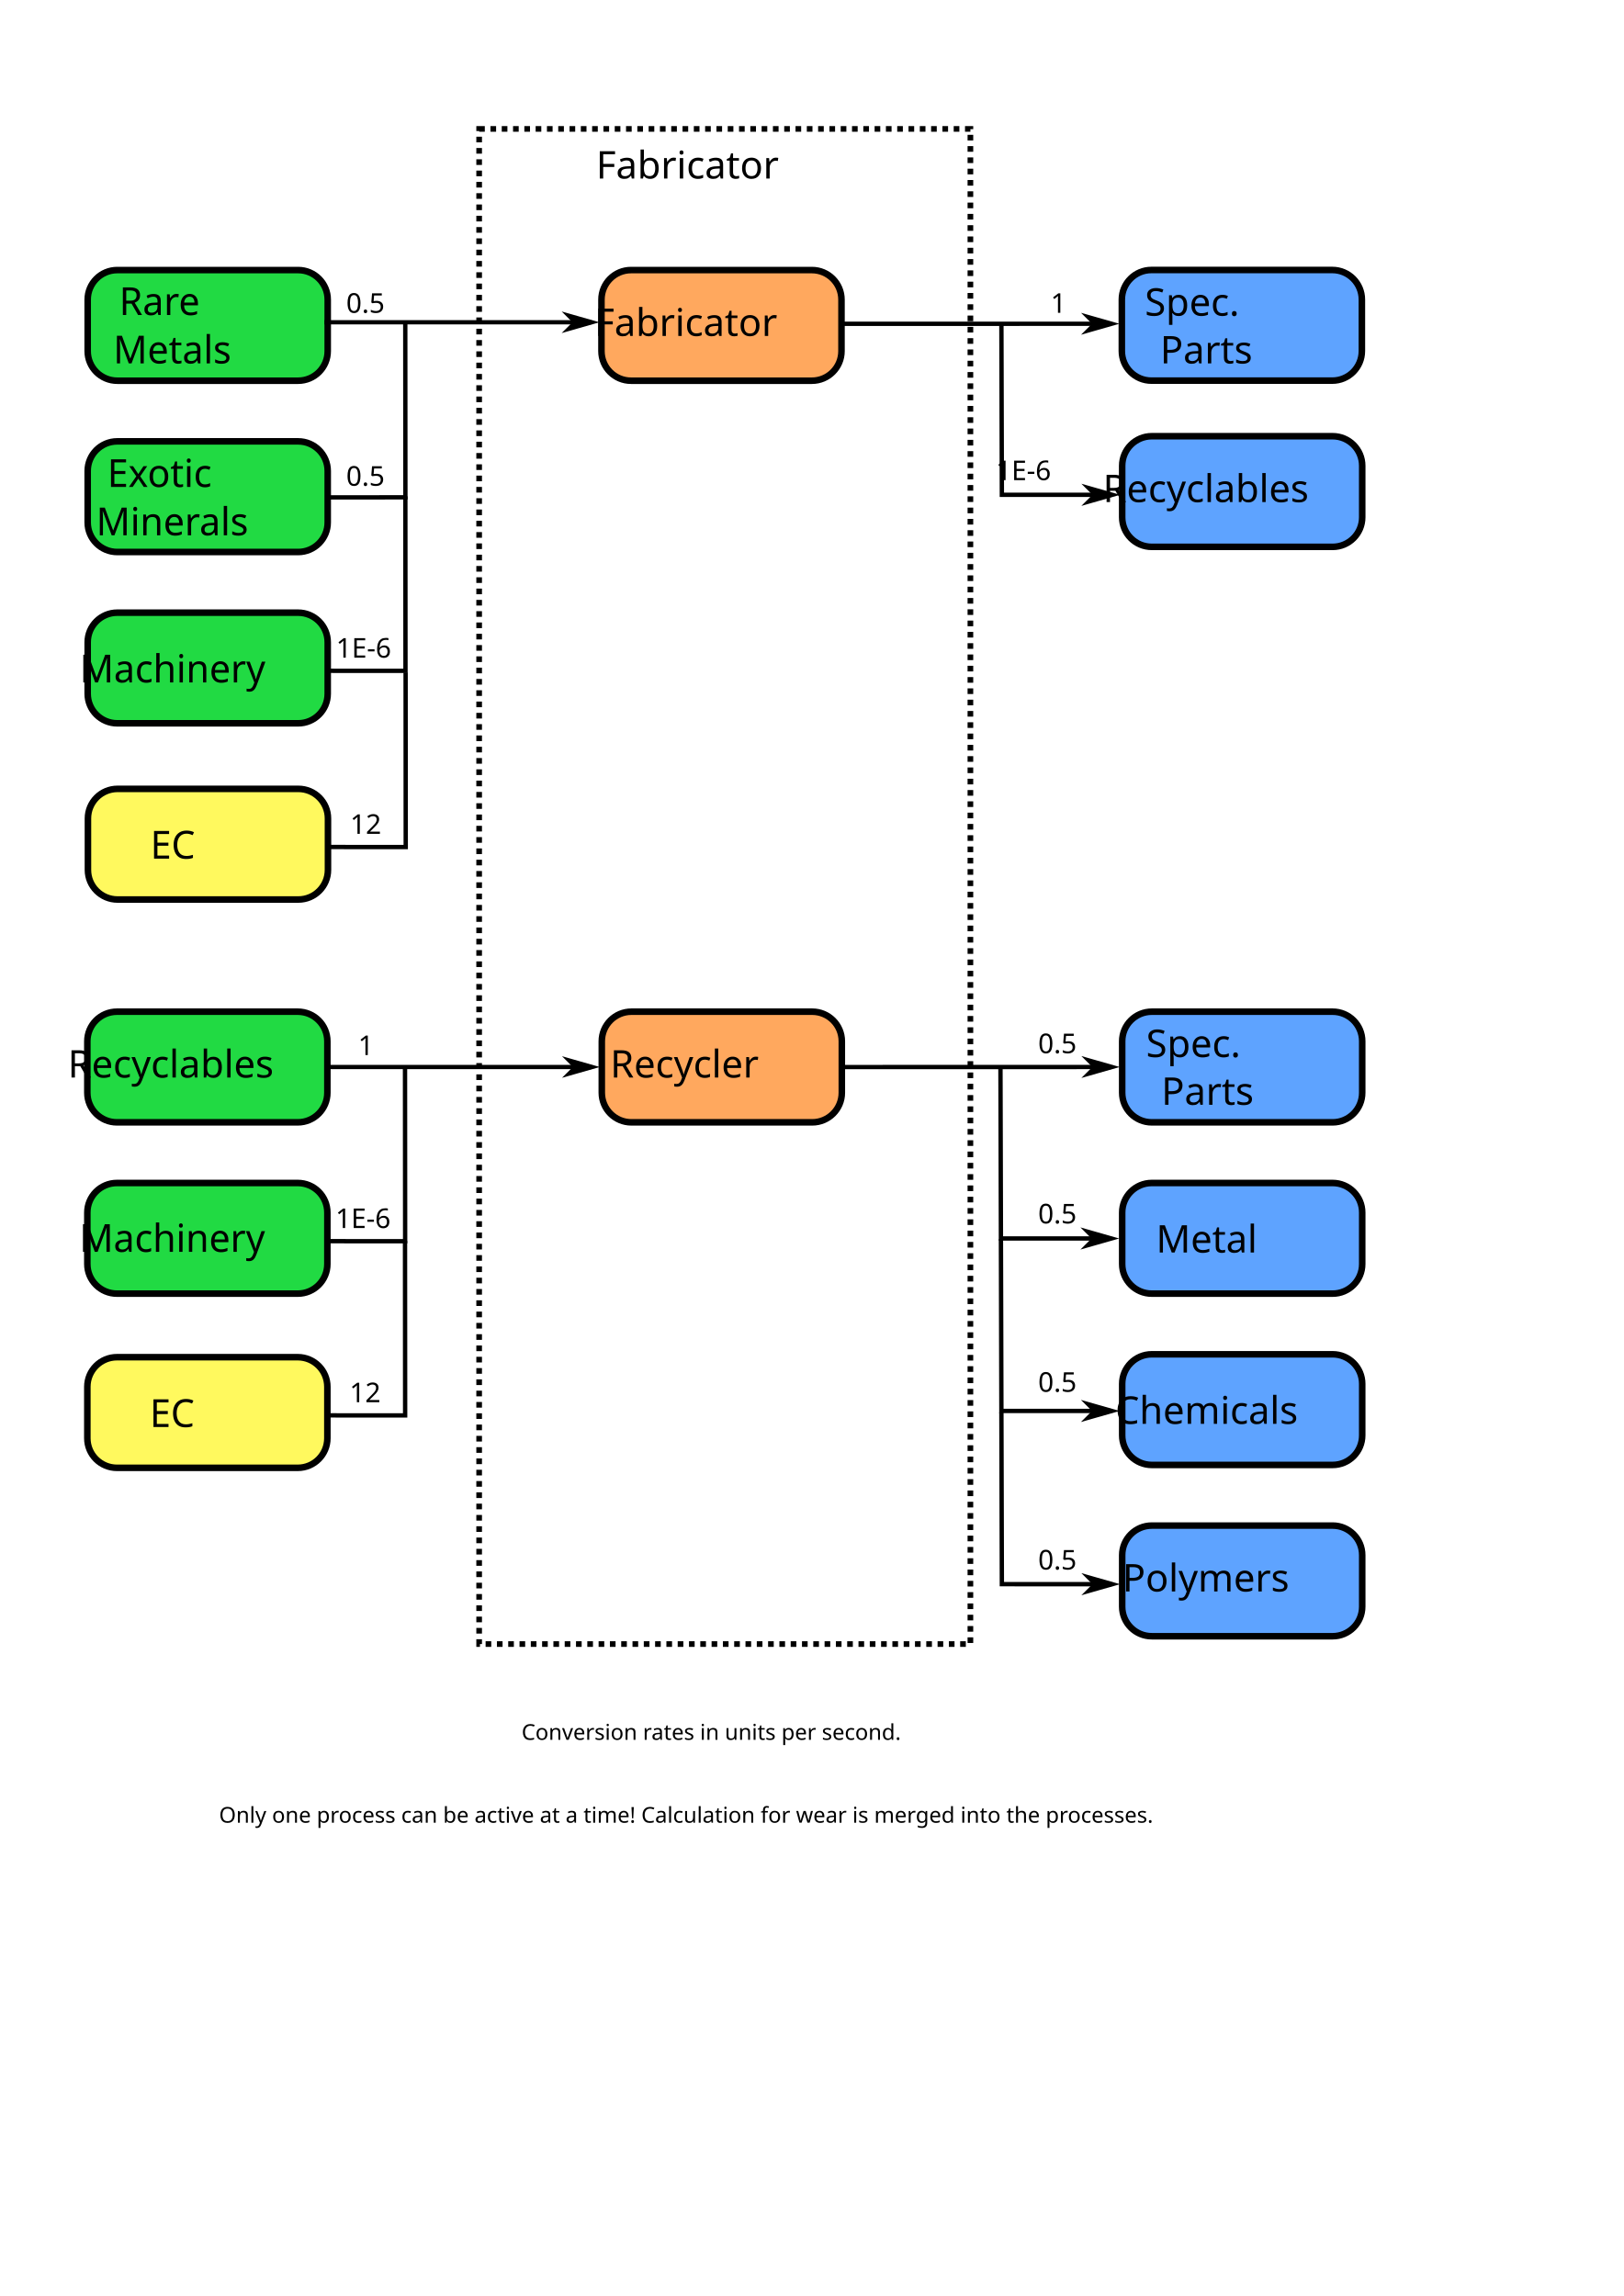
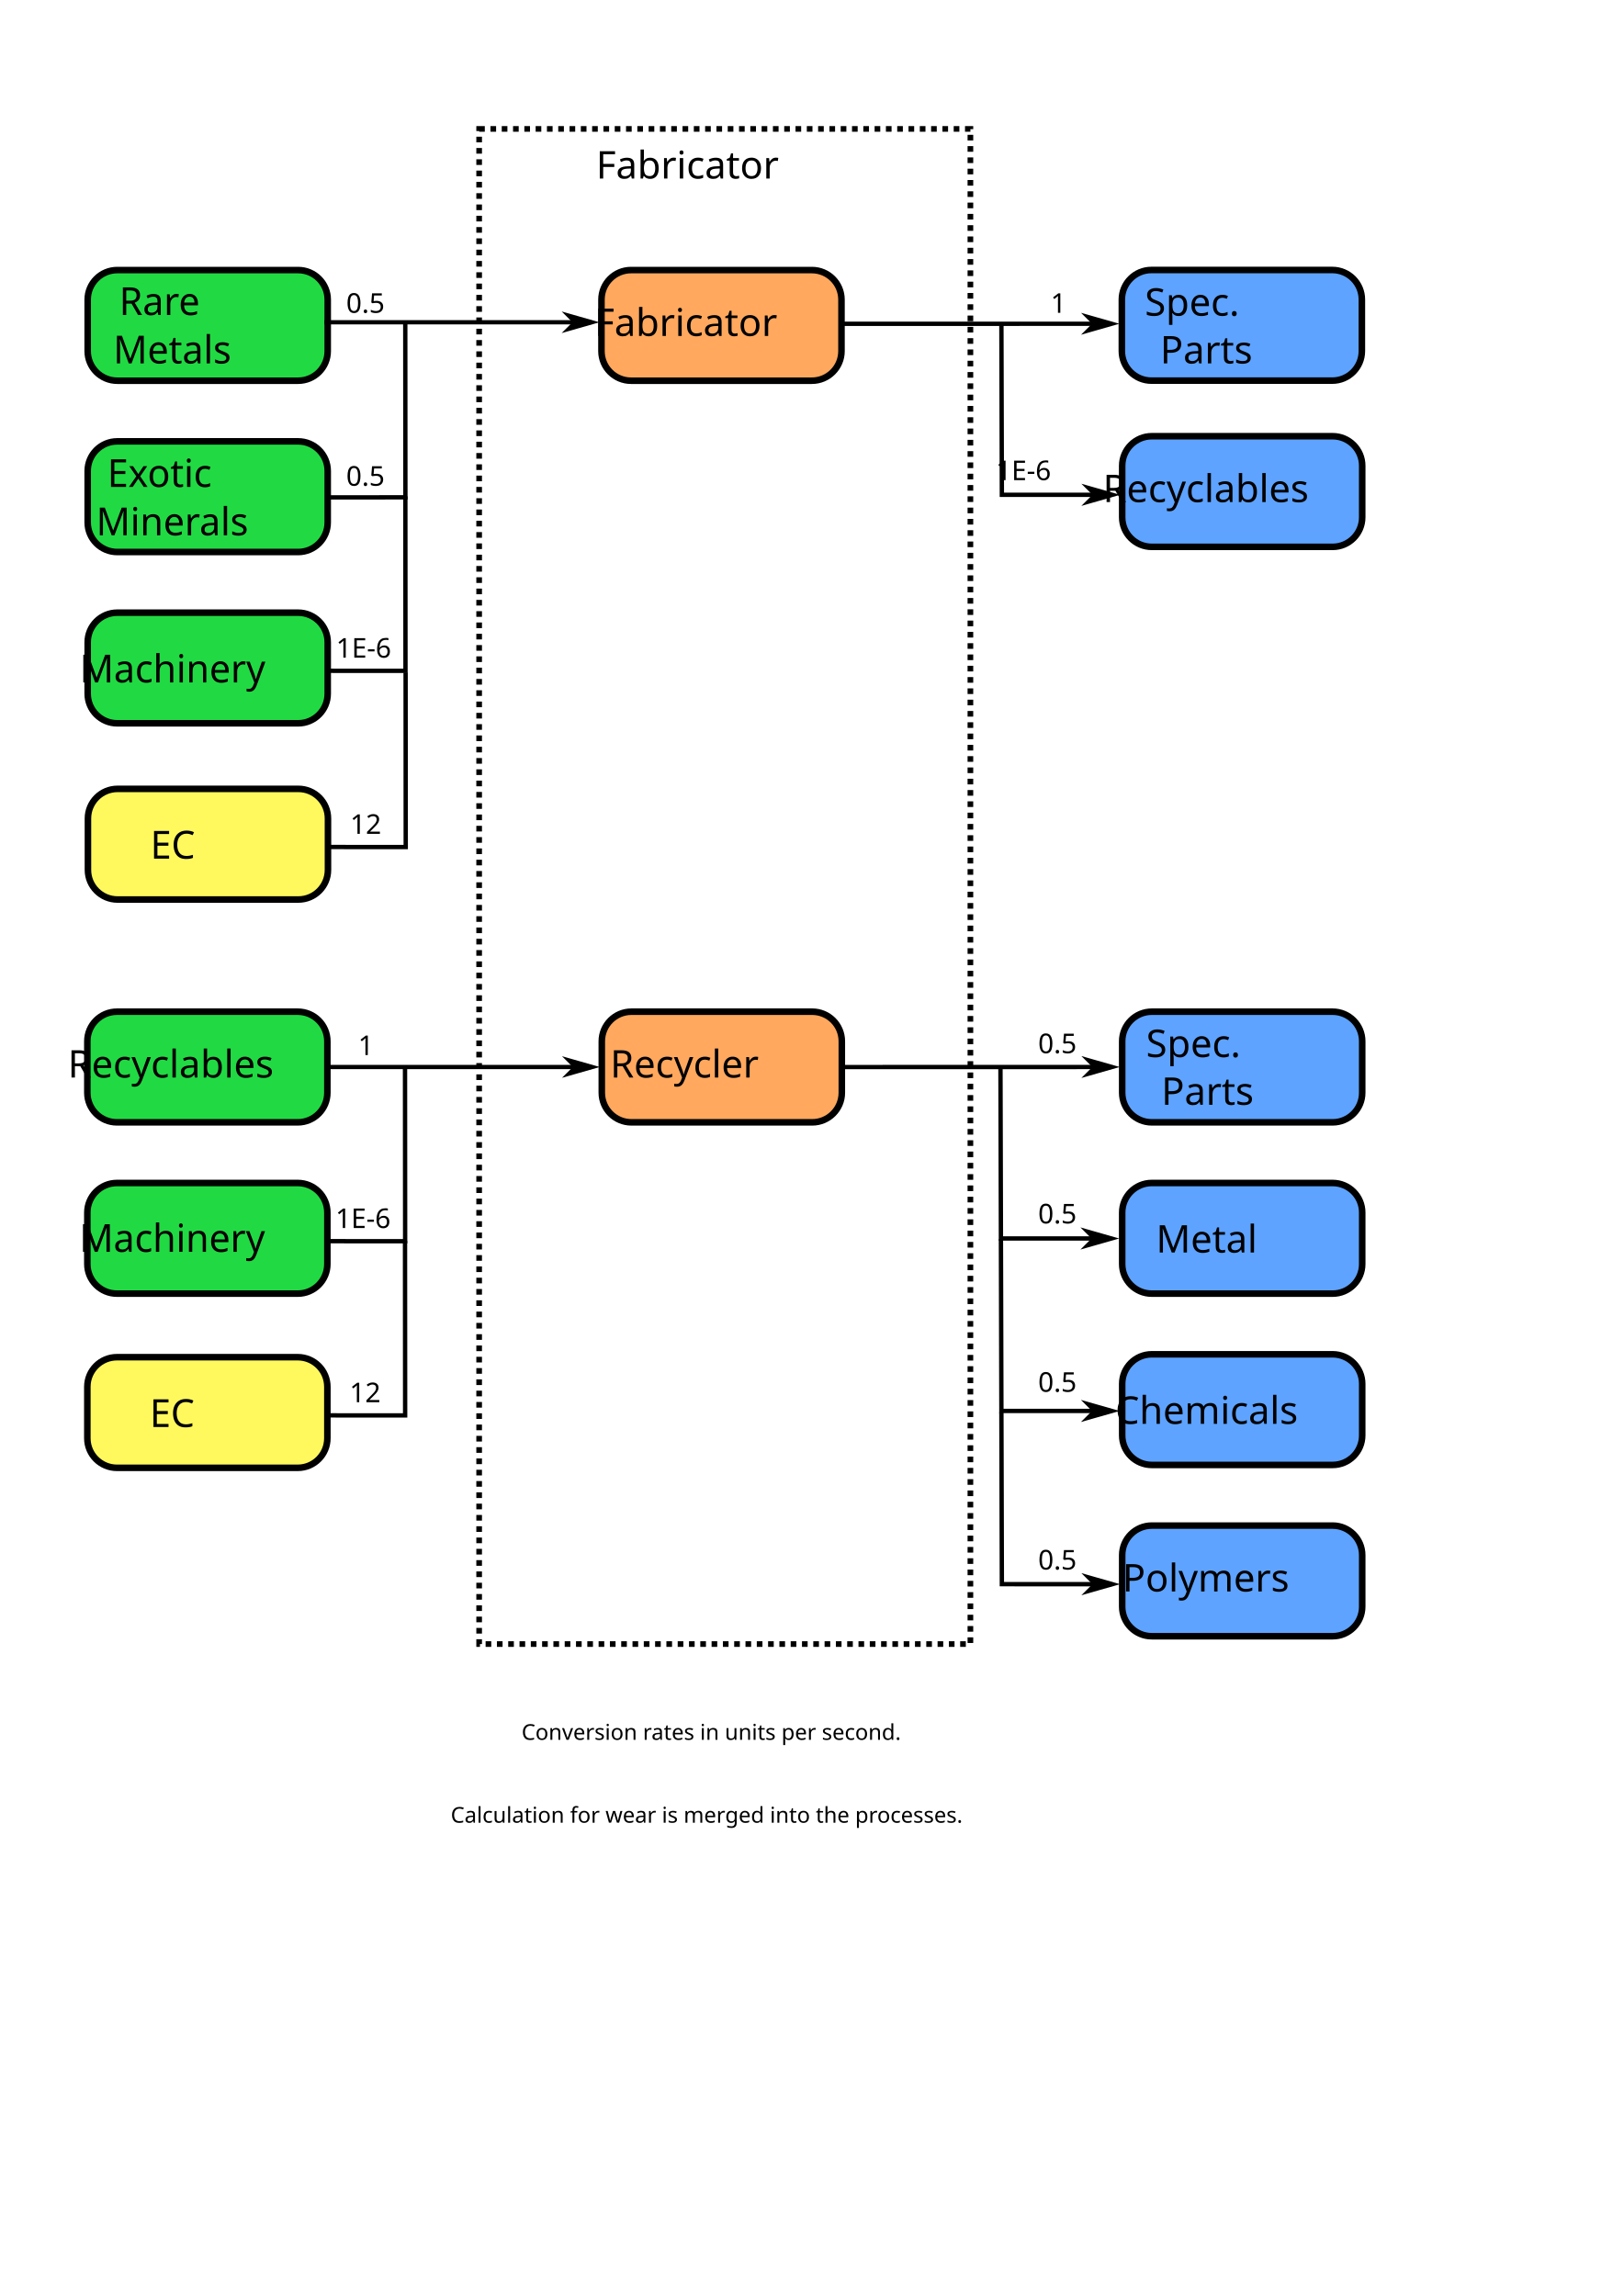
<svg xmlns="http://www.w3.org/2000/svg" width="210mm" height="297mm" viewBox="0 0 744.094 1052.362" id="svg2" version="1.1">
  <defs id="defs4">
    <marker style="overflow:visible" id="marker8056" refX="0" refY="0" orient="auto">
      <path transform="matrix(-0.4,0,0,-0.4,-4,0)" style="fill:#000000;fill-opacity:1;fill-rule:evenodd;stroke:#000000;stroke-width:1pt;stroke-opacity:1" d="M 0,0 5,-5 -12.5,0 5,5 0,0 Z" id="path8058" />
    </marker>
    <marker orient="auto" refY="0" refX="0" id="marker6522" style="overflow:visible">
      <path id="path6524" d="M 0,0 5,-5 -12.5,0 5,5 0,0 Z" style="fill:#000000;fill-opacity:1;fill-rule:evenodd;stroke:#000000;stroke-width:1pt;stroke-opacity:1" transform="matrix(-0.4,0,0,-0.4,-4,0)" />
    </marker>
    <marker style="overflow:visible;" id="marker4910" refX="0.0" refY="0.0" orient="auto">
      <path transform="scale(0.4) rotate(180) translate(10,0)" style="fill-rule:evenodd;stroke:#000000;stroke-width:1pt;stroke-opacity:1;fill:#000000;fill-opacity:1" d="M 0.0,0.0 L 5.0,-5.0 L -12.5,0.0 L 5.0,5.0 L 0.0,0.0 z " id="path4912" />
    </marker>
    <marker orient="auto" refY="0.0" refX="0.0" id="Arrow1Mend" style="overflow:visible;">
      <path id="path4243" d="M 0.0,0.0 L 5.0,-5.0 L -12.5,0.0 L 5.0,5.0 L 0.0,0.0 z " style="fill-rule:evenodd;stroke:#000000;stroke-width:1pt;stroke-opacity:1;fill:#000000;fill-opacity:1" transform="scale(0.4) rotate(180) translate(10,0)" />
    </marker>
    <marker orient="auto" refY="0.0" refX="0.0" id="Arrow1Lend" style="overflow:visible;">
      <path id="path4237" d="M 0.0,0.0 L 5.0,-5.0 L -12.5,0.0 L 5.0,5.0 L 0.0,0.0 z " style="fill-rule:evenodd;stroke:#000000;stroke-width:1pt;stroke-opacity:1;fill:#000000;fill-opacity:1" transform="scale(0.8) rotate(180) translate(12.5,0)" />
    </marker>
    <marker orient="auto" refY="0" refX="0" id="Arrow1Mend-6" style="overflow:visible">
      <path id="path4243-6" d="M 0,0 5,-5 -12.5,0 5,5 0,0 Z" style="fill:#000000;fill-opacity:1;fill-rule:evenodd;stroke:#000000;stroke-width:1pt;stroke-opacity:1" transform="matrix(-0.4,0,0,-0.4,-4,0)" />
    </marker>
    <marker orient="auto" refY="0" refX="0" id="marker5517-4" style="overflow:visible">
      <path id="path5519-1" d="M 0,0 5,-5 -12.5,0 5,5 0,0 Z" style="fill:#000000;fill-opacity:1;fill-rule:evenodd;stroke:#000000;stroke-width:1pt;stroke-opacity:1" transform="matrix(-0.4,0,0,-0.4,-4,0)" />
    </marker>
    <marker orient="auto" refY="0" refX="0" id="marker5517-4-9" style="overflow:visible">
      <path id="path5519-1-0" d="M 0,0 5,-5 -12.5,0 5,5 0,0 Z" style="fill:#000000;fill-opacity:1;fill-rule:evenodd;stroke:#000000;stroke-width:1pt;stroke-opacity:1" transform="matrix(-0.4,0,0,-0.4,-4,0)" />
    </marker>
    <marker orient="auto" refY="0" refX="0" id="Arrow1Mend-0" style="overflow:visible">
      <path id="path4243-62" d="M 0,0 5,-5 -12.5,0 5,5 0,0 Z" style="fill:#000000;fill-opacity:1;fill-rule:evenodd;stroke:#000000;stroke-width:1pt;stroke-opacity:1" transform="matrix(-0.4,0,0,-0.4,-4,0)" />
    </marker>
    <marker orient="auto" refY="0" refX="0" id="Arrow1Mend-6-9" style="overflow:visible">
      <path id="path4243-6-6" d="M 0,0 5,-5 -12.5,0 5,5 0,0 Z" style="fill:#000000;fill-opacity:1;fill-rule:evenodd;stroke:#000000;stroke-width:1pt;stroke-opacity:1" transform="matrix(-0.4,0,0,-0.4,-4,0)" />
    </marker>
    <marker orient="auto" refY="0" refX="0" id="marker6522-6" style="overflow:visible">
      <path id="path6524-7" d="M 0,0 5,-5 -12.5,0 5,5 0,0 Z" style="fill:#000000;fill-opacity:1;fill-rule:evenodd;stroke:#000000;stroke-width:1pt;stroke-opacity:1" transform="matrix(-0.4,0,0,-0.4,-4,0)" />
    </marker>
    <marker orient="auto" refY="0" refX="0" id="marker6522-6-2" style="overflow:visible">
      <path id="path6524-7-2" d="M 0,0 5,-5 -12.5,0 5,5 0,0 Z" style="fill:#000000;fill-opacity:1;fill-rule:evenodd;stroke:#000000;stroke-width:1pt;stroke-opacity:1" transform="matrix(-0.4,0,0,-0.4,-4,0)" />
    </marker>
    <marker orient="auto" refY="0" refX="0" id="marker6522-6-26" style="overflow:visible">
      <path id="path6524-7-0" d="M 0,0 5,-5 -12.5,0 5,5 0,0 Z" style="fill:#000000;fill-opacity:1;fill-rule:evenodd;stroke:#000000;stroke-width:1pt;stroke-opacity:1" transform="matrix(-0.4,0,0,-0.4,-4,0)" />
    </marker>
    <marker orient="auto" refY="0" refX="0" id="marker6522-6-2-1" style="overflow:visible">
      <path id="path6524-7-2-0" d="M 0,0 5,-5 -12.5,0 5,5 0,0 Z" style="fill:#000000;fill-opacity:1;fill-rule:evenodd;stroke:#000000;stroke-width:1pt;stroke-opacity:1" transform="matrix(-0.4,0,0,-0.4,-4,0)" />
    </marker>
  </defs>
  <g id="layer1">
    <flowRoot xml:space="preserve" id="flowRoot4144" style="fill:black;stroke:none;stroke-opacity:1;stroke-width:1px;stroke-linejoin:miter;stroke-linecap:butt;fill-opacity:1;font-family:sans-serif;font-style:normal;font-weight:normal;font-size:40px;line-height:125%;letter-spacing:0px;word-spacing:0px">
      <flowRegion id="flowRegion4146">
        <rect id="rect4148" width="223.571" height="91.429" x="180.714" y="74.505" />
      </flowRegion>
      <flowPara id="flowPara4150" />
    </flowRoot>
    <flowRoot xml:space="preserve" id="flowRoot4171" style="fill:black;stroke:none;stroke-opacity:1;stroke-width:1px;stroke-linejoin:miter;stroke-linecap:butt;fill-opacity:1;font-family:sans-serif;font-style:normal;font-weight:normal;font-size:25px;line-height:125%;letter-spacing:0px;word-spacing:0px">
      <flowRegion id="flowRegion4173">
        <rect id="rect4175" width="258.571" height="77.143" x="15" y="215.219" />
      </flowRegion>
      <flowPara id="flowPara4177" />
    </flowRoot>
    <rect style="fill:#00ff00;fill-opacity:0;stroke:#000000;stroke-width:2.589;stroke-miterlimit:4;stroke-dasharray:2.589, 2.589;stroke-dashoffset:0;stroke-opacity:1" id="rect4181" width="225.125" height="694.462" x="219.58" y="59.085" />
    <text xml:space="preserve" style="font-style:normal;font-weight:normal;font-size:25px;line-height:125%;font-family:sans-serif;text-align:center;letter-spacing:0px;word-spacing:0px;text-anchor:middle;fill:#000000;fill-opacity:1;stroke:none;stroke-width:1px;stroke-linecap:butt;stroke-linejoin:miter;stroke-opacity:1" x="331.293" y="81.821" id="text4183">
      <tspan x="331.293" y="81.821" id="tspan4187" style="font-size:17.5px;text-align:center;text-anchor:middle">Fabricator</tspan>
    </text>
    <text xml:space="preserve" style="font-style:normal;font-weight:normal;font-size:16.25px;line-height:125%;font-family:sans-serif;letter-spacing:0px;word-spacing:0px;fill:#000000;fill-opacity:1;stroke:none;stroke-width:1px;stroke-linecap:butt;stroke-linejoin:miter;stroke-opacity:1;" x="479.317" y="269.494" id="text4815">
      <tspan id="tspan4817" x="479.317" y="269.494" />
    </text>
    <flowRoot xml:space="preserve" id="flowRoot4841" style="fill:black;stroke:none;stroke-opacity:1;stroke-width:1px;stroke-linejoin:miter;stroke-linecap:butt;fill-opacity:1;font-family:sans-serif;font-style:normal;font-weight:normal;font-size:25px;line-height:125%;letter-spacing:0px;word-spacing:0px">
      <flowRegion id="flowRegion4843">
        <rect id="rect4845" width="89.904" height="45.962" x="172.736" y="106.859" />
      </flowRegion>
      <flowPara id="flowPara4847" />
    </flowRoot>
    <path style="display:none;fill:none;fill-rule:evenodd;stroke:#000000;stroke-width:1px;stroke-linecap:butt;stroke-linejoin:miter;stroke-opacity:1" d="M 471.236,212.42 25.254,12.41" id="path5068" />
    <text xml:space="preserve" style="font-style:normal;font-weight:normal;font-size:10px;line-height:125%;font-family:sans-serif;letter-spacing:0px;word-spacing:0px;fill:#000000;fill-opacity:1;stroke:none;stroke-width:1px;stroke-linecap:butt;stroke-linejoin:miter;stroke-opacity:1" x="239.015" y="797.45" id="text5772">
      <tspan id="tspan5774" x="239.015" y="797.45">Conversion rates in units per second.</tspan>
    </text>
    <text xml:space="preserve" style="font-style:normal;font-weight:normal;font-size:25px;line-height:125%;font-family:sans-serif;letter-spacing:0px;word-spacing:0px;fill:#000000;fill-opacity:1;stroke:none;stroke-width:1px;stroke-linecap:butt;stroke-linejoin:miter;stroke-opacity:1" x="156.1" y="143.427" id="text4819-7">
      <tspan id="tspan4821-8" x="156.1" y="143.427" style="font-size:12.5px" />
    </text>
-     <text xml:space="preserve" style="font-style:normal;font-weight:normal;font-size:10px;line-height:125%;font-family:sans-serif;letter-spacing:0px;word-spacing:0px;fill:#000000;fill-opacity:1;stroke:none;stroke-width:1px;stroke-linecap:butt;stroke-linejoin:miter;stroke-opacity:1" x="100.383" y="835.424" id="text6681">
-       <tspan id="tspan6683" x="100.383" y="835.424">Only one process can be active at a time! Calculation for wear is merged into the processes.</tspan>
+     <text xml:space="preserve" style="font-style:normal;font-weight:normal;font-size:10px;line-height:125%;font-family:sans-serif;letter-spacing:0px;word-spacing:0px;fill:#000000;fill-opacity:1;stroke:none;stroke-width:1px;stroke-linecap:butt;stroke-linejoin:miter;stroke-opacity:1" x="206.545" y="835.424" id="text6681">
+       <tspan id="tspan6683" x="206.545" y="835.424">Calculation for wear is merged into the processes.</tspan>
    </text>
    <rect style="fill:#ff7600;fill-opacity:0.631;fill-rule:evenodd;stroke:#000000;stroke-width:3;stroke-linecap:butt;stroke-linejoin:miter;stroke-miterlimit:4;stroke-dasharray:none;stroke-opacity:1" id="rect3336-3" width="110" height="50.714" x="275.785" y="463.703" ry="13.571" />
    <g transform="translate(-0.1574081,339.9196)" id="g4398-8-5" style="fill:#00d428;fill-opacity:0.871">
      <rect ry="13.571" y="123.784" x="40.182" height="50.714" width="110" id="rect3336-1-7-4" style="fill:#00d428;fill-opacity:0.871;fill-rule:evenodd;stroke:#000000;stroke-width:3;stroke-linecap:butt;stroke-linejoin:miter;stroke-miterlimit:4;stroke-dasharray:none;stroke-opacity:1" />
    </g>
    <rect style="fill:#006dff;fill-opacity:0.631;fill-rule:evenodd;stroke:#000000;stroke-width:3;stroke-linecap:butt;stroke-linejoin:miter;stroke-miterlimit:4;stroke-dasharray:none;stroke-opacity:1" id="rect3336-7-5-7-0" width="110" height="50.714" x="514.262" y="463.703" ry="13.571" />
    <rect style="fill:#006dff;fill-opacity:0.631;fill-rule:evenodd;stroke:#000000;stroke-width:3;stroke-linecap:butt;stroke-linejoin:miter;stroke-miterlimit:4;stroke-dasharray:none;stroke-opacity:1" id="rect3336-7-5-7-5" width="110" height="50.714" x="514.262" y="542.218" ry="13.571" />
    <rect style="fill:#006dff;fill-opacity:0.631;fill-rule:evenodd;stroke:#000000;stroke-width:3;stroke-linecap:butt;stroke-linejoin:miter;stroke-miterlimit:4;stroke-dasharray:none;stroke-opacity:1" id="rect3336-7-5-7-7" width="110" height="50.714" x="514.262" y="620.732" ry="13.571" />
    <path style="fill:none;fill-rule:evenodd;stroke:#000000;stroke-width:1.951;stroke-linecap:butt;stroke-linejoin:miter;stroke-miterlimit:4;stroke-dasharray:none;stroke-opacity:1;marker-end:url(#Arrow1Mend-0)" d="m 148.91,489.061 122.131,0" id="path4228-3" />
    <path style="fill:none;fill-rule:evenodd;stroke:#000000;stroke-width:1.979;stroke-linecap:butt;stroke-linejoin:miter;stroke-miterlimit:4;stroke-dasharray:none;stroke-opacity:1;marker-end:url(#Arrow1Mend-6-9)" d="m 385.44,489.079 123.811,-0.021" id="path5124-2" />
    <path style="fill:none;fill-rule:evenodd;stroke:#000000;stroke-width:2;stroke-linecap:butt;stroke-linejoin:miter;stroke-miterlimit:4;stroke-dasharray:none;stroke-opacity:1;marker-end:url(#marker6522)" d="m 458.481,488.899 0.215,78.748 50.264,0.009" id="path5667" />
    <path style="fill:none;fill-rule:evenodd;stroke:#000000;stroke-width:2;stroke-linecap:butt;stroke-linejoin:miter;stroke-miterlimit:4;stroke-dasharray:none;stroke-opacity:1;marker-end:url(#marker6522-6)" d="m 458.696,567.952 0.215,78.748 50.264,0.009" id="path5667-1" />
    <text xml:space="preserve" style="font-style:normal;font-weight:normal;font-size:25px;line-height:125%;font-family:sans-serif;text-align:center;letter-spacing:0px;word-spacing:0px;text-anchor:middle;fill:#000000;fill-opacity:1;stroke:none;stroke-width:1px;stroke-linecap:butt;stroke-linejoin:miter;stroke-opacity:1" x="329.935" y="493.888" id="text4140-5">
      <tspan x="329.935" y="493.888" style="font-size:17.5px;text-align:center;text-anchor:middle" id="tspan4231-8">Recycler</tspan>
    </text>
    <text xml:space="preserve" style="font-style:normal;font-weight:normal;font-size:25px;line-height:125%;font-family:sans-serif;text-align:center;letter-spacing:0px;word-spacing:0px;text-anchor:middle;fill:#000000;fill-opacity:1;stroke:none;stroke-width:1px;stroke-linecap:butt;stroke-linejoin:miter;stroke-opacity:1" x="94.489" y="493.888" id="text4140-5-6">
      <tspan x="94.489" y="493.888" style="font-size:17.5px;text-align:center;text-anchor:middle" id="tspan4231-8-4">Recyclables</tspan>
    </text>
    <text xml:space="preserve" style="font-style:normal;font-weight:normal;font-size:25px;line-height:125%;font-family:sans-serif;text-align:center;letter-spacing:0px;word-spacing:0px;text-anchor:middle;fill:#000000;fill-opacity:1;stroke:none;stroke-width:1px;stroke-linecap:butt;stroke-linejoin:miter;stroke-opacity:1" x="569.219" y="574.099" id="text4140-5-4">
      <tspan x="569.219" y="574.099" style="font-size:17.5px;text-align:center;text-anchor:middle" id="tspan4231-8-6">Metal</tspan>
    </text>
    <text xml:space="preserve" style="font-style:normal;font-weight:normal;font-size:25px;line-height:125%;font-family:sans-serif;text-align:center;letter-spacing:0px;word-spacing:0px;text-anchor:middle;fill:#000000;fill-opacity:1;stroke:none;stroke-width:1px;stroke-linecap:butt;stroke-linejoin:miter;stroke-opacity:1" x="569.202" y="652.613" id="text4140-5-2">
      <tspan x="569.202" y="652.613" style="font-size:17.5px;text-align:center;text-anchor:middle" id="tspan4231-8-1">Chemicals</tspan>
    </text>
    <text xml:space="preserve" style="font-style:normal;font-weight:normal;font-size:25px;line-height:125%;font-family:sans-serif;letter-spacing:0px;word-spacing:0px;fill:#000000;fill-opacity:1;stroke:none;stroke-width:1px;stroke-linecap:butt;stroke-linejoin:miter;stroke-opacity:1" x="569.633" y="484.493" id="text4811-8-2">
      <tspan x="569.633" y="484.493" style="font-size:17.5px;text-align:center;text-anchor:middle" id="tspan4414-7">Spec.</tspan>
      <tspan x="569.633" y="506.368" style="font-size:17.5px;text-align:center;text-anchor:middle" id="tspan4300-8">Parts</tspan>
    </text>
    <text xml:space="preserve" style="font-style:normal;font-weight:normal;font-size:25px;line-height:125%;font-family:sans-serif;letter-spacing:0px;word-spacing:0px;fill:#000000;fill-opacity:1;stroke:none;stroke-width:1px;stroke-linecap:butt;stroke-linejoin:miter;stroke-opacity:1" x="164.11" y="483.579" id="text4819-7-5-1-04">
      <tspan id="tspan4821-8-2-9-1" x="164.11" y="483.579" style="font-size:12.5px">1</tspan>
    </text>
    <text xml:space="preserve" style="font-style:normal;font-weight:normal;font-size:25px;line-height:125%;font-family:sans-serif;letter-spacing:0px;word-spacing:0px;fill:#000000;fill-opacity:1;stroke:none;stroke-width:1px;stroke-linecap:butt;stroke-linejoin:miter;stroke-opacity:1" x="475.748" y="482.72" id="text4819-7-5-1-8">
      <tspan id="tspan4821-8-2-9-7" x="475.748" y="482.72" style="font-size:12.5px">0.5</tspan>
    </text>
    <text xml:space="preserve" style="font-style:normal;font-weight:normal;font-size:25px;line-height:125%;font-family:sans-serif;letter-spacing:0px;word-spacing:0px;fill:#000000;fill-opacity:1;stroke:none;stroke-width:1px;stroke-linecap:butt;stroke-linejoin:miter;stroke-opacity:1" x="475.748" y="560.747" id="text4819-7-5-1-7">
      <tspan id="tspan4821-8-2-9-10" x="475.748" y="560.747" style="font-size:12.5px">0.5</tspan>
    </text>
    <text xml:space="preserve" style="font-style:normal;font-weight:normal;font-size:25px;line-height:125%;font-family:sans-serif;letter-spacing:0px;word-spacing:0px;fill:#000000;fill-opacity:1;stroke:none;stroke-width:1px;stroke-linecap:butt;stroke-linejoin:miter;stroke-opacity:1" x="475.748" y="637.916" id="text4819-7-5-1-01">
      <tspan id="tspan4821-8-2-9-0" x="475.748" y="637.916" style="font-size:12.5px">0.5</tspan>
    </text>
    <rect style="fill:#006dff;fill-opacity:0.631;fill-rule:evenodd;stroke:#000000;stroke-width:3;stroke-linecap:butt;stroke-linejoin:miter;stroke-miterlimit:4;stroke-dasharray:none;stroke-opacity:1" id="rect3336-7-5-7-05" width="110" height="50.714" x="514.262" y="699.246" ry="13.571" />
    <path style="fill:none;fill-rule:evenodd;stroke:#000000;stroke-width:2;stroke-linecap:butt;stroke-linejoin:miter;stroke-miterlimit:4;stroke-dasharray:none;stroke-opacity:1;marker-end:url(#marker6522-6-2)" d="m 458.91,647.349 0.215,78.748 50.264,0.009" id="path5667-1-4" />
    <text xml:space="preserve" style="font-style:normal;font-weight:normal;font-size:25px;line-height:125%;font-family:sans-serif;text-align:center;letter-spacing:0px;word-spacing:0px;text-anchor:middle;fill:#000000;fill-opacity:1;stroke:none;stroke-width:1px;stroke-linecap:butt;stroke-linejoin:miter;stroke-opacity:1" x="568.834" y="729.431" id="text4140-5-46">
      <tspan x="568.834" y="729.431" style="font-size:17.5px;text-align:center;text-anchor:middle" id="tspan4231-8-0">Polymers</tspan>
    </text>
    <text xml:space="preserve" style="font-style:normal;font-weight:normal;font-size:25px;line-height:125%;font-family:sans-serif;letter-spacing:0px;word-spacing:0px;fill:#000000;fill-opacity:1;stroke:none;stroke-width:1px;stroke-linecap:butt;stroke-linejoin:miter;stroke-opacity:1" x="475.748" y="719.376" id="text4819-7-5-1-3">
      <tspan id="tspan4821-8-2-9-8" x="475.748" y="719.376" style="font-size:12.5px">0.5</tspan>
    </text>
    <g transform="translate(-0.1574081,418.4339)" id="g4398-3-8" style="fill:#00d428;fill-opacity:0.871">
      <rect ry="13.571" y="123.784" x="40.182" height="50.714" width="110" id="rect3336-1-4-9" style="fill:#00d428;fill-opacity:0.871;fill-rule:evenodd;stroke:#000000;stroke-width:3;stroke-linecap:butt;stroke-linejoin:miter;stroke-miterlimit:4;stroke-dasharray:none;stroke-opacity:1" />
    </g>
    <text xml:space="preserve" style="font-style:normal;font-weight:normal;font-size:24.673px;line-height:125%;font-family:sans-serif;text-align:center;letter-spacing:0px;word-spacing:0px;text-anchor:middle;fill:#000000;fill-opacity:1;stroke:none;stroke-width:1px;stroke-linecap:butt;stroke-linejoin:miter;stroke-opacity:1" x="95.987" y="566.287" id="text4167-2-5" transform="scale(0.9869375,1.013235)">
      <tspan x="95.987" y="566.287" style="font-size:17.5px;text-align:center;text-anchor:middle" id="tspan4239-7-4">Machinery</tspan>
    </text>
    <path style="fill:none;fill-rule:evenodd;stroke:#000000;stroke-width:1.992;stroke-linecap:butt;stroke-linejoin:miter;stroke-miterlimit:4;stroke-dasharray:none;stroke-opacity:1" d="m 149.732,568.886 35.933,0.03 -0.058,-80.007" id="path4330-3-2" />
    <text xml:space="preserve" style="font-style:normal;font-weight:normal;font-size:25px;line-height:125%;font-family:sans-serif;letter-spacing:0px;word-spacing:0px;fill:#000000;fill-opacity:1;stroke:none;stroke-width:1px;stroke-linecap:butt;stroke-linejoin:miter;stroke-opacity:1" x="153.734" y="562.854" id="text4819-7-16-0-6">
      <tspan id="tspan4821-8-7-9-6" x="153.734" y="562.854" style="font-size:12.5px">1E-6</tspan>
    </text>
    <g transform="translate(-0.1574038,498.2754)" id="g4398-3-8-6" style="fill:#fff600;fill-opacity:0.631">
      <rect ry="13.571" y="123.784" x="40.182" height="50.714" width="110" id="rect3336-1-4-9-4" style="fill:#fff600;fill-opacity:0.631;fill-rule:evenodd;stroke:#000000;stroke-width:3;stroke-linecap:butt;stroke-linejoin:miter;stroke-miterlimit:4;stroke-dasharray:none;stroke-opacity:1" />
    </g>
    <text xml:space="preserve" style="font-style:normal;font-weight:normal;font-size:24.673px;line-height:125%;font-family:sans-serif;text-align:center;letter-spacing:0px;word-spacing:0px;text-anchor:middle;fill:#000000;fill-opacity:1;stroke:none;stroke-width:1px;stroke-linecap:butt;stroke-linejoin:miter;stroke-opacity:1" x="95.987" y="645.509" id="text4167-2-5-6" transform="scale(0.9869375,1.013235)">
      <tspan x="95.987" y="645.509" style="font-size:17.5px;text-align:center;text-anchor:middle" id="tspan4239-7-4-6">EC</tspan>
    </text>
    <path style="fill:none;fill-rule:evenodd;stroke:#000000;stroke-width:1.992;stroke-linecap:butt;stroke-linejoin:miter;stroke-miterlimit:4;stroke-dasharray:none;stroke-opacity:1" d="m 149.732,648.728 35.933,0.03 -0.058,-80.007" id="path4330-3-2-7" />
    <text xml:space="preserve" style="font-style:normal;font-weight:normal;font-size:25px;line-height:125%;font-family:sans-serif;letter-spacing:0px;word-spacing:0px;fill:#000000;fill-opacity:1;stroke:none;stroke-width:1px;stroke-linecap:butt;stroke-linejoin:miter;stroke-opacity:1" x="160.179" y="642.696" id="text4819-7-16-0-6-5">
      <tspan id="tspan4821-8-7-9-6-0" x="160.179" y="642.696" style="font-size:12.5px">12</tspan>
    </text>
    <rect style="fill:#ff7600;fill-opacity:0.631;fill-rule:evenodd;stroke:#000000;stroke-width:3;stroke-linecap:butt;stroke-linejoin:miter;stroke-miterlimit:4;stroke-dasharray:none;stroke-opacity:1" id="rect3336" width="110" height="50.714" x="275.628" y="123.784" ry="13.571" />
    <text xml:space="preserve" style="font-style:normal;font-weight:normal;font-size:25px;line-height:125%;font-family:sans-serif;text-align:center;letter-spacing:0px;word-spacing:0px;text-anchor:middle;fill:#000000;fill-opacity:1;stroke:none;stroke-width:1px;stroke-linecap:butt;stroke-linejoin:miter;stroke-opacity:1" x="330.602" y="153.969" id="text4140">
      <tspan x="330.602" y="153.969" style="font-size:17.5px;text-align:center;text-anchor:middle" id="tspan4231">Fabricator</tspan>
    </text>
    <g id="g4398" style="fill:#00d428;fill-opacity:0.871">
      <rect ry="13.571" y="123.784" x="40.182" height="50.714" width="110" id="rect3336-1" style="fill:#00d428;fill-opacity:0.871;fill-rule:evenodd;stroke:#000000;stroke-width:3;stroke-linecap:butt;stroke-linejoin:miter;stroke-miterlimit:4;stroke-dasharray:none;stroke-opacity:1" />
    </g>
    <text xml:space="preserve" style="font-style:normal;font-weight:normal;font-size:24.673px;line-height:125%;font-family:sans-serif;text-align:center;letter-spacing:0px;word-spacing:0px;text-anchor:middle;fill:#000000;fill-opacity:1;stroke:none;stroke-width:1px;stroke-linecap:butt;stroke-linejoin:miter;stroke-opacity:1" x="96.014" y="142.51" id="text4167" transform="scale(0.9869375,1.013235)">
      <tspan x="98.8" y="142.51" style="font-size:17.5px;text-align:center;text-anchor:middle" id="tspan4239">Rare </tspan>
      <tspan x="96.014" y="164.385" style="font-size:17.5px;text-align:center;text-anchor:middle" id="tspan4480">Metals</tspan>
    </text>
    <path style="fill:none;fill-rule:evenodd;stroke:#000000;stroke-width:1.951;stroke-linecap:butt;stroke-linejoin:miter;stroke-miterlimit:4;stroke-dasharray:none;stroke-opacity:1;marker-end:url(#Arrow1Mend)" d="m 148.753,147.712 122.131,0" id="path4228" />
    <rect style="fill:#006dff;fill-opacity:0.631;fill-rule:evenodd;stroke:#000000;stroke-width:3;stroke-linecap:butt;stroke-linejoin:miter;stroke-miterlimit:4;stroke-dasharray:none;stroke-opacity:1" id="rect3336-7-5" width="110" height="50.714" x="514.104" y="123.746" ry="13.571" />
    <text xml:space="preserve" style="font-style:normal;font-weight:normal;font-size:25px;line-height:125%;font-family:sans-serif;letter-spacing:0px;word-spacing:0px;fill:#000000;fill-opacity:1;stroke:none;stroke-width:1px;stroke-linecap:butt;stroke-linejoin:miter;stroke-opacity:1" x="569.061" y="144.69" id="text4811-8">
      <tspan x="569.061" y="144.69" style="font-size:17.5px;text-align:center;text-anchor:middle" id="tspan4414">Spec.</tspan>
      <tspan x="569.061" y="166.565" style="font-size:17.5px;text-align:center;text-anchor:middle" id="tspan4300">Parts</tspan>
    </text>
    <path style="fill:none;fill-rule:evenodd;stroke:#000000;stroke-width:1.979;stroke-linecap:butt;stroke-linejoin:miter;stroke-miterlimit:4;stroke-dasharray:none;stroke-opacity:1;marker-end:url(#Arrow1Mend-6)" d="m 385.282,148.418 123.811,-0.021" id="path5124" />
    <text xml:space="preserve" style="font-style:normal;font-weight:normal;font-size:25px;line-height:125%;font-family:sans-serif;letter-spacing:0px;word-spacing:0px;fill:#000000;fill-opacity:1;stroke:none;stroke-width:1px;stroke-linecap:butt;stroke-linejoin:miter;stroke-opacity:1" x="481.473" y="143.369" id="text4819-7-1">
      <tspan id="tspan4821-8-6" x="481.473" y="143.369" style="font-size:12.5px">1</tspan>
    </text>
    <path style="fill:none;fill-rule:evenodd;stroke:#000000;stroke-width:1.992;stroke-linecap:butt;stroke-linejoin:miter;stroke-miterlimit:4;stroke-dasharray:none;stroke-opacity:1" d="m 149.889,227.961 35.895,-0.008 -0.058,-80.007" id="path4330" />
    <text xml:space="preserve" style="font-style:normal;font-weight:normal;font-size:25px;line-height:125%;font-family:sans-serif;letter-spacing:0px;word-spacing:0px;fill:#000000;fill-opacity:1;stroke:none;stroke-width:1px;stroke-linecap:butt;stroke-linejoin:miter;stroke-opacity:1" x="158.656" y="222.627" id="text4819-7-16">
      <tspan id="tspan4821-8-7" x="158.656" y="222.627" style="font-size:12.5px">0.5</tspan>
    </text>
    <text xml:space="preserve" style="font-style:normal;font-weight:normal;font-size:25px;line-height:125%;font-family:sans-serif;letter-spacing:0px;word-spacing:0px;fill:#000000;fill-opacity:1;stroke:none;stroke-width:1px;stroke-linecap:butt;stroke-linejoin:miter;stroke-opacity:1" x="158.656" y="143.363" id="text4819-7-5-1">
      <tspan id="tspan4821-8-2-9" x="158.656" y="143.363" style="font-size:12.5px">0.5</tspan>
    </text>
    <g transform="translate(0,78.51429)" id="g4398-6" style="fill:#00d428;fill-opacity:0.871">
      <rect ry="13.571" y="123.784" x="40.182" height="50.714" width="110" id="rect3336-1-5" style="fill:#00d428;fill-opacity:0.871;fill-rule:evenodd;stroke:#000000;stroke-width:3;stroke-linecap:butt;stroke-linejoin:miter;stroke-miterlimit:4;stroke-dasharray:none;stroke-opacity:1" />
    </g>
    <g transform="translate(0,157.0286)" id="g4398-3" style="fill:#00d428;fill-opacity:0.871">
      <rect ry="13.571" y="123.784" x="40.182" height="50.714" width="110" id="rect3336-1-4" style="fill:#00d428;fill-opacity:0.871;fill-rule:evenodd;stroke:#000000;stroke-width:3;stroke-linecap:butt;stroke-linejoin:miter;stroke-miterlimit:4;stroke-dasharray:none;stroke-opacity:1" />
    </g>
    <text xml:space="preserve" style="font-style:normal;font-weight:normal;font-size:24.673px;line-height:125%;font-family:sans-serif;text-align:center;letter-spacing:0px;word-spacing:0px;text-anchor:middle;fill:#000000;fill-opacity:1;stroke:none;stroke-width:1px;stroke-linecap:butt;stroke-linejoin:miter;stroke-opacity:1" x="96.014" y="220.268" id="text4167-3" transform="scale(0.9869375,1.013235)">
      <tspan x="98.8" y="220.268" style="font-size:17.5px;text-align:center;text-anchor:middle" id="tspan4239-2">Exotic </tspan>
      <tspan x="96.014" y="242.143" style="font-size:17.5px;text-align:center;text-anchor:middle" id="tspan4482">Minerals</tspan>
    </text>
    <text xml:space="preserve" style="font-style:normal;font-weight:normal;font-size:24.673px;line-height:125%;font-family:sans-serif;text-align:center;letter-spacing:0px;word-spacing:0px;text-anchor:middle;fill:#000000;fill-opacity:1;stroke:none;stroke-width:1px;stroke-linecap:butt;stroke-linejoin:miter;stroke-opacity:1" x="96.147" y="308.694" id="text4167-2" transform="scale(0.9869375,1.013235)">
      <tspan x="96.147" y="308.694" style="font-size:17.5px;text-align:center;text-anchor:middle" id="tspan4239-7">Machinery</tspan>
    </text>
    <path style="fill:none;fill-rule:evenodd;stroke:#000000;stroke-width:1.992;stroke-linecap:butt;stroke-linejoin:miter;stroke-miterlimit:4;stroke-dasharray:none;stroke-opacity:1" d="m 149.889,307.455 35.933,0.03 -0.058,-80.007" id="path4330-3" />
    <text xml:space="preserve" style="font-style:normal;font-weight:normal;font-size:25px;line-height:125%;font-family:sans-serif;letter-spacing:0px;word-spacing:0px;fill:#000000;fill-opacity:1;stroke:none;stroke-width:1px;stroke-linecap:butt;stroke-linejoin:miter;stroke-opacity:1" x="154.005" y="301.423" id="text4819-7-16-0">
      <tspan id="tspan4821-8-7-9" x="154.005" y="301.423" style="font-size:12.5px">1E-6</tspan>
    </text>
    <g transform="translate(0.114331,237.7905)" id="g4398-3-4" style="fill:#fff600;fill-opacity:0.631">
      <rect ry="13.571" y="123.784" x="40.182" height="50.714" width="110" id="rect3336-1-4-98" style="fill:#fff600;fill-opacity:0.631;fill-rule:evenodd;stroke:#000000;stroke-width:3;stroke-linecap:butt;stroke-linejoin:miter;stroke-miterlimit:4;stroke-dasharray:none;stroke-opacity:1" />
    </g>
    <text xml:space="preserve" style="font-style:normal;font-weight:normal;font-size:24.673px;line-height:125%;font-family:sans-serif;text-align:center;letter-spacing:0px;word-spacing:0px;text-anchor:middle;fill:#000000;fill-opacity:1;stroke:none;stroke-width:1px;stroke-linecap:butt;stroke-linejoin:miter;stroke-opacity:1" x="96.262" y="388.401" id="text4167-2-0" transform="scale(0.9869375,1.013235)">
      <tspan x="96.262" y="388.401" style="font-size:17.5px;text-align:center;text-anchor:middle" id="tspan4239-7-2">EC</tspan>
    </text>
    <path style="fill:none;fill-rule:evenodd;stroke:#000000;stroke-width:1.992;stroke-linecap:butt;stroke-linejoin:miter;stroke-miterlimit:4;stroke-dasharray:none;stroke-opacity:1" d="m 150.003,388.217 35.933,0.03 -0.058,-80.007" id="path4330-3-6" />
    <text xml:space="preserve" style="font-style:normal;font-weight:normal;font-size:25px;line-height:125%;font-family:sans-serif;letter-spacing:0px;word-spacing:0px;fill:#000000;fill-opacity:1;stroke:none;stroke-width:1px;stroke-linecap:butt;stroke-linejoin:miter;stroke-opacity:1" x="160.451" y="382.185" id="text4819-7-16-0-7">
      <tspan id="tspan4821-8-7-9-8" x="160.451" y="382.185" style="font-size:12.5px">12</tspan>
    </text>
    <rect style="fill:#006dff;fill-opacity:0.631;fill-rule:evenodd;stroke:#000000;stroke-width:3;stroke-linecap:butt;stroke-linejoin:miter;stroke-miterlimit:4;stroke-dasharray:none;stroke-opacity:1" id="rect3336-7-5-7-05-6" width="110" height="50.714" x="514.262" y="199.936" ry="13.571" />
    <path style="fill:none;fill-rule:evenodd;stroke:#000000;stroke-width:2;stroke-linecap:butt;stroke-linejoin:miter;stroke-miterlimit:4;stroke-dasharray:none;stroke-opacity:1;marker-end:url(#marker8056)" d="m 458.91,148.038 0.215,78.748 50.264,0.009" id="path5667-1-4-9" />
    <text xml:space="preserve" style="font-style:normal;font-weight:normal;font-size:25px;line-height:125%;font-family:sans-serif;text-align:center;letter-spacing:0px;word-spacing:0px;text-anchor:middle;fill:#000000;fill-opacity:1;stroke:none;stroke-width:1px;stroke-linecap:butt;stroke-linejoin:miter;stroke-opacity:1" x="568.834" y="230.121" id="text4140-5-46-1">
      <tspan x="568.834" y="230.121" style="font-size:17.5px;text-align:center;text-anchor:middle" id="tspan4231-8-0-2">Recyclables</tspan>
    </text>
    <text xml:space="preserve" style="font-style:normal;font-weight:normal;font-size:25px;line-height:125%;font-family:sans-serif;text-align:center;letter-spacing:0px;word-spacing:0px;text-anchor:middle;fill:#000000;fill-opacity:1;stroke:none;stroke-width:1px;stroke-linecap:butt;stroke-linejoin:miter;stroke-opacity:1" x="485.27" y="220.065" id="text4819-7-5-1-3-9">
      <tspan id="tspan4821-8-2-9-8-9" x="485.27" y="220.065" style="font-size:12.5px;text-align:center;text-anchor:middle">1E-6</tspan>
    </text>
  </g>
</svg>
